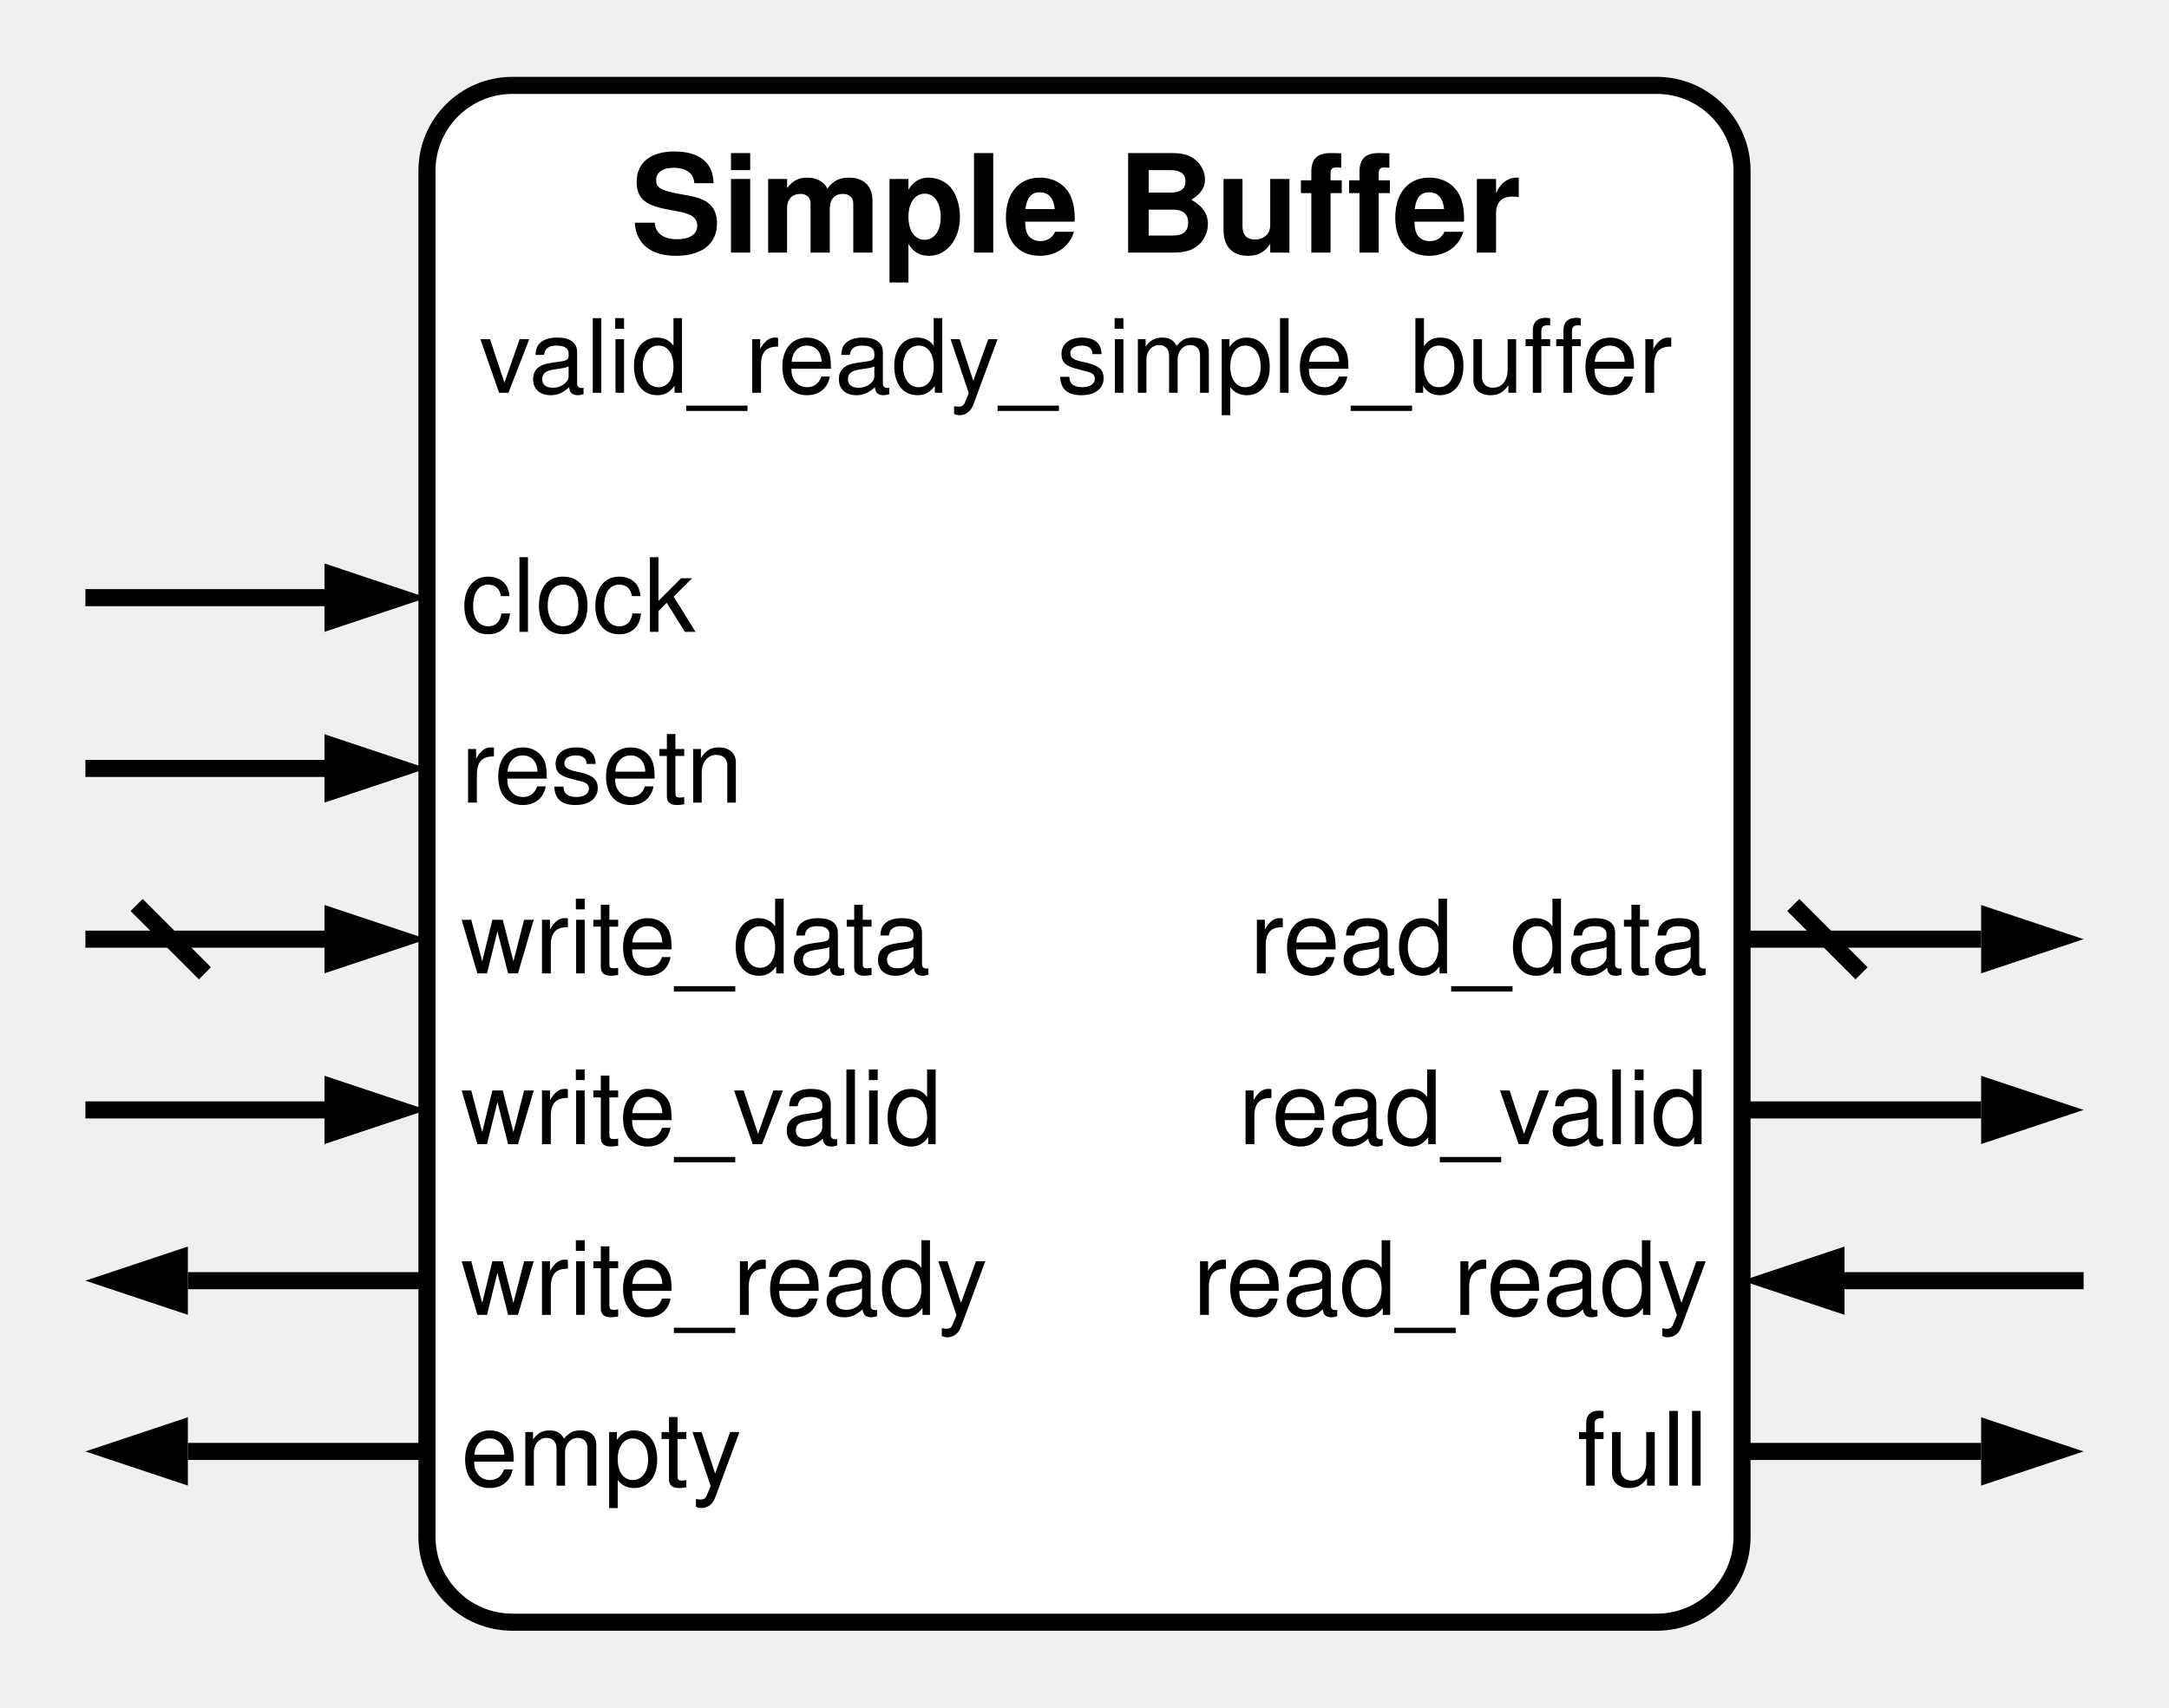
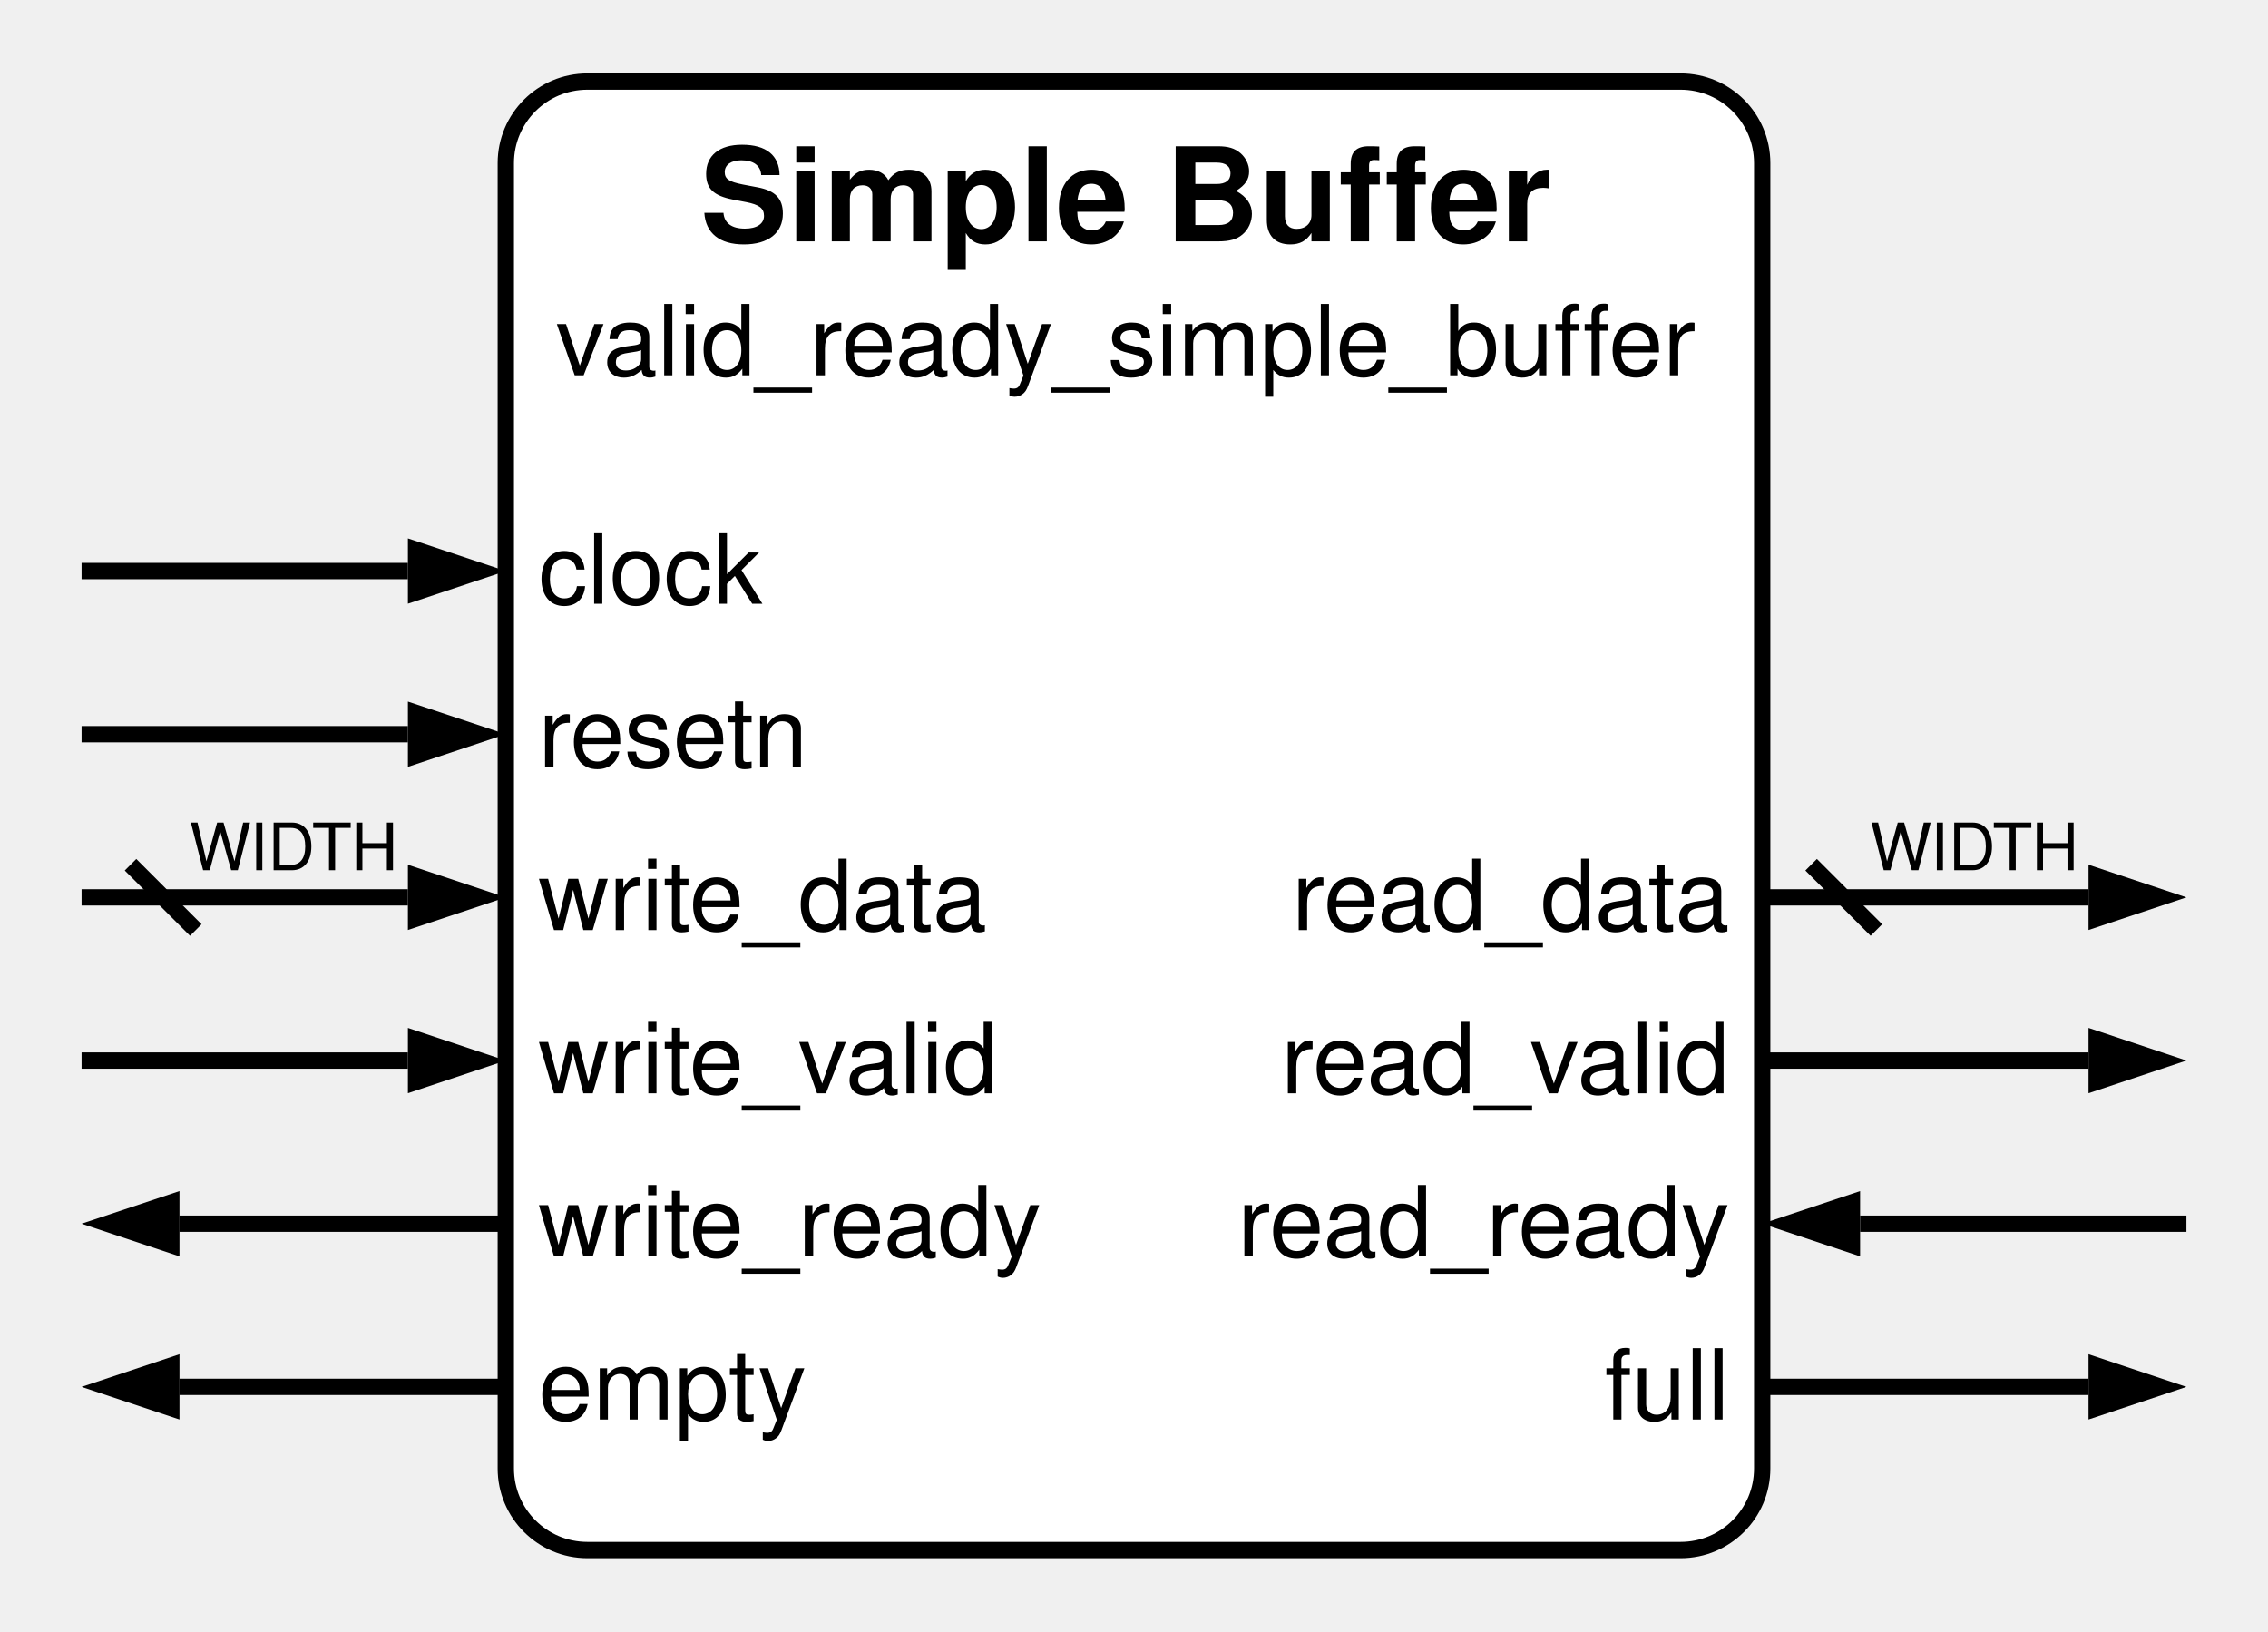
- <svg xmlns="http://www.w3.org/2000/svg" width="254" height="200" viewBox="0 0 127 100">
-   <rect x="25" y="5" width="77" height="90" fill="white" stroke="black" stroke-width="1" rx="5" />
-   <text x="63" y="12" text-anchor="middle" dominant-baseline="middle" font-family="Helvetica" font-size="8" font-weight="bold" fill="black">Simple Buffer</text>
-   <text x="63" y="21" text-anchor="middle" dominant-baseline="middle" font-family="Helvetica" font-size="6" font-weight="regular" fill="black">valid_ready_simple_buffer</text>
-   <text x="27" y="35" text-anchor="start" dominant-baseline="middle" font-family="Helvetica" font-size="6" font-weight="regular" fill="black">clock</text>
-   <line x1="19" y1="35" x2="5" y2="35" stroke="black" stroke-width="1" />
-   <path d="M 25 35 l -6 +2.0 v -4 z" fill="black" />
-   <text x="27" y="45" text-anchor="start" dominant-baseline="middle" font-family="Helvetica" font-size="6" font-weight="regular" fill="black">resetn</text>
-   <line x1="19" y1="45" x2="5" y2="45" stroke="black" stroke-width="1" />
-   <path d="M 25 45 l -6 +2.0 v -4 z" fill="black" />
-   <text x="27" y="55" text-anchor="start" dominant-baseline="middle" font-family="Helvetica" font-size="6" font-weight="regular" fill="black">write_data</text>
-   <line x1="19" y1="55" x2="5" y2="55" stroke="black" stroke-width="1" />
-   <path d="M 25 55 l -6 +2.0 v -4 z" fill="black" />
+ <svg xmlns="http://www.w3.org/2000/svg" width="278" height="200" viewBox="0 0 139 100">
+   <rect x="31" y="5" width="77" height="90" fill="white" stroke="black" stroke-width="1" rx="5" />
+   <text x="69" y="12" text-anchor="middle" dominant-baseline="middle" font-family="Helvetica" font-size="8" font-weight="bold" fill="black">Simple Buffer</text>
+   <text x="69" y="21" text-anchor="middle" dominant-baseline="middle" font-family="Helvetica" font-size="6" font-weight="regular" fill="black">valid_ready_simple_buffer</text>
+   <text x="33" y="35" text-anchor="start" dominant-baseline="middle" font-family="Helvetica" font-size="6" font-weight="regular" fill="black">clock</text>
+   <line x1="25" y1="35" x2="5" y2="35" stroke="black" stroke-width="1" />
+   <path d="M 31 35 l -6 +2.0 v -4 z" fill="black" />
+   <text x="33" y="45" text-anchor="start" dominant-baseline="middle" font-family="Helvetica" font-size="6" font-weight="regular" fill="black">resetn</text>
+   <line x1="25" y1="45" x2="5" y2="45" stroke="black" stroke-width="1" />
+   <path d="M 31 45 l -6 +2.0 v -4 z" fill="black" />
+   <text x="33" y="55" text-anchor="start" dominant-baseline="middle" font-family="Helvetica" font-size="6" font-weight="regular" fill="black">write_data</text>
+   <line x1="25" y1="55" x2="5" y2="55" stroke="black" stroke-width="1" />
+   <path d="M 31 55 l -6 +2.0 v -4 z" fill="black" />
  <line x1="8" y1="53" x2="12" y2="57" stroke="black" stroke-width="1" />
-   <text x="100" y="55" text-anchor="end" dominant-baseline="middle" font-family="Helvetica" font-size="6" font-weight="regular" fill="black">read_data</text>
-   <line x1="102" y1="55" x2="116" y2="55" stroke="black" stroke-width="1" />
-   <path d="M 122 55 l -6 +2.0 v -4 z" fill="black" />
-   <line x1="105" y1="53" x2="109" y2="57" stroke="black" stroke-width="1" />
-   <text x="27" y="65" text-anchor="start" dominant-baseline="middle" font-family="Helvetica" font-size="6" font-weight="regular" fill="black">write_valid</text>
-   <line x1="19" y1="65" x2="5" y2="65" stroke="black" stroke-width="1" />
-   <path d="M 25 65 l -6 +2.0 v -4 z" fill="black" />
-   <text x="100" y="65" text-anchor="end" dominant-baseline="middle" font-family="Helvetica" font-size="6" font-weight="regular" fill="black">read_valid</text>
-   <line x1="102" y1="65" x2="116" y2="65" stroke="black" stroke-width="1" />
-   <path d="M 122 65 l -6 +2.0 v -4 z" fill="black" />
-   <text x="27" y="75" text-anchor="start" dominant-baseline="middle" font-family="Helvetica" font-size="6" font-weight="regular" fill="black">write_ready</text>
-   <line x1="25" y1="75" x2="11" y2="75" stroke="black" stroke-width="1" />
+   <text x="18" y="52" text-anchor="middle" dominant-baseline="middle" font-family="Helvetica" font-size="4" font-weight="regular" fill="black">WIDTH</text>
+   <text x="106" y="55" text-anchor="end" dominant-baseline="middle" font-family="Helvetica" font-size="6" font-weight="regular" fill="black">read_data</text>
+   <line x1="108" y1="55" x2="128" y2="55" stroke="black" stroke-width="1" />
+   <path d="M 134 55 l -6 +2.0 v -4 z" fill="black" />
+   <line x1="111" y1="53" x2="115" y2="57" stroke="black" stroke-width="1" />
+   <text x="121" y="52" text-anchor="middle" dominant-baseline="middle" font-family="Helvetica" font-size="4" font-weight="regular" fill="black">WIDTH</text>
+   <text x="33" y="65" text-anchor="start" dominant-baseline="middle" font-family="Helvetica" font-size="6" font-weight="regular" fill="black">write_valid</text>
+   <line x1="25" y1="65" x2="5" y2="65" stroke="black" stroke-width="1" />
+   <path d="M 31 65 l -6 +2.0 v -4 z" fill="black" />
+   <text x="106" y="65" text-anchor="end" dominant-baseline="middle" font-family="Helvetica" font-size="6" font-weight="regular" fill="black">read_valid</text>
+   <line x1="108" y1="65" x2="128" y2="65" stroke="black" stroke-width="1" />
+   <path d="M 134 65 l -6 +2.0 v -4 z" fill="black" />
+   <text x="33" y="75" text-anchor="start" dominant-baseline="middle" font-family="Helvetica" font-size="6" font-weight="regular" fill="black">write_ready</text>
+   <line x1="31" y1="75" x2="11" y2="75" stroke="black" stroke-width="1" />
  <path d="M 5 75 l +6 +2.0 v -4 z" fill="black" />
-   <text x="100" y="75" text-anchor="end" dominant-baseline="middle" font-family="Helvetica" font-size="6" font-weight="regular" fill="black">read_ready</text>
-   <line x1="108" y1="75" x2="122" y2="75" stroke="black" stroke-width="1" />
-   <path d="M 102 75 l +6 +2.0 v -4 z" fill="black" />
-   <text x="27" y="85" text-anchor="start" dominant-baseline="middle" font-family="Helvetica" font-size="6" font-weight="regular" fill="black">empty</text>
-   <line x1="25" y1="85" x2="11" y2="85" stroke="black" stroke-width="1" />
+   <text x="106" y="75" text-anchor="end" dominant-baseline="middle" font-family="Helvetica" font-size="6" font-weight="regular" fill="black">read_ready</text>
+   <line x1="114" y1="75" x2="134" y2="75" stroke="black" stroke-width="1" />
+   <path d="M 108 75 l +6 +2.0 v -4 z" fill="black" />
+   <text x="33" y="85" text-anchor="start" dominant-baseline="middle" font-family="Helvetica" font-size="6" font-weight="regular" fill="black">empty</text>
+   <line x1="31" y1="85" x2="11" y2="85" stroke="black" stroke-width="1" />
  <path d="M 5 85 l +6 +2.0 v -4 z" fill="black" />
-   <text x="100" y="85" text-anchor="end" dominant-baseline="middle" font-family="Helvetica" font-size="6" font-weight="regular" fill="black">full</text>
-   <line x1="102" y1="85" x2="116" y2="85" stroke="black" stroke-width="1" />
-   <path d="M 122 85 l -6 +2.0 v -4 z" fill="black" />
+   <text x="106" y="85" text-anchor="end" dominant-baseline="middle" font-family="Helvetica" font-size="6" font-weight="regular" fill="black">full</text>
+   <line x1="108" y1="85" x2="128" y2="85" stroke="black" stroke-width="1" />
+   <path d="M 134 85 l -6 +2.0 v -4 z" fill="black" />
  <style>
      @media (prefers-color-scheme: dark) {
        :root {
          filter: invert(100%) hue-rotate(180deg);
        }
      }
    </style>
</svg>
